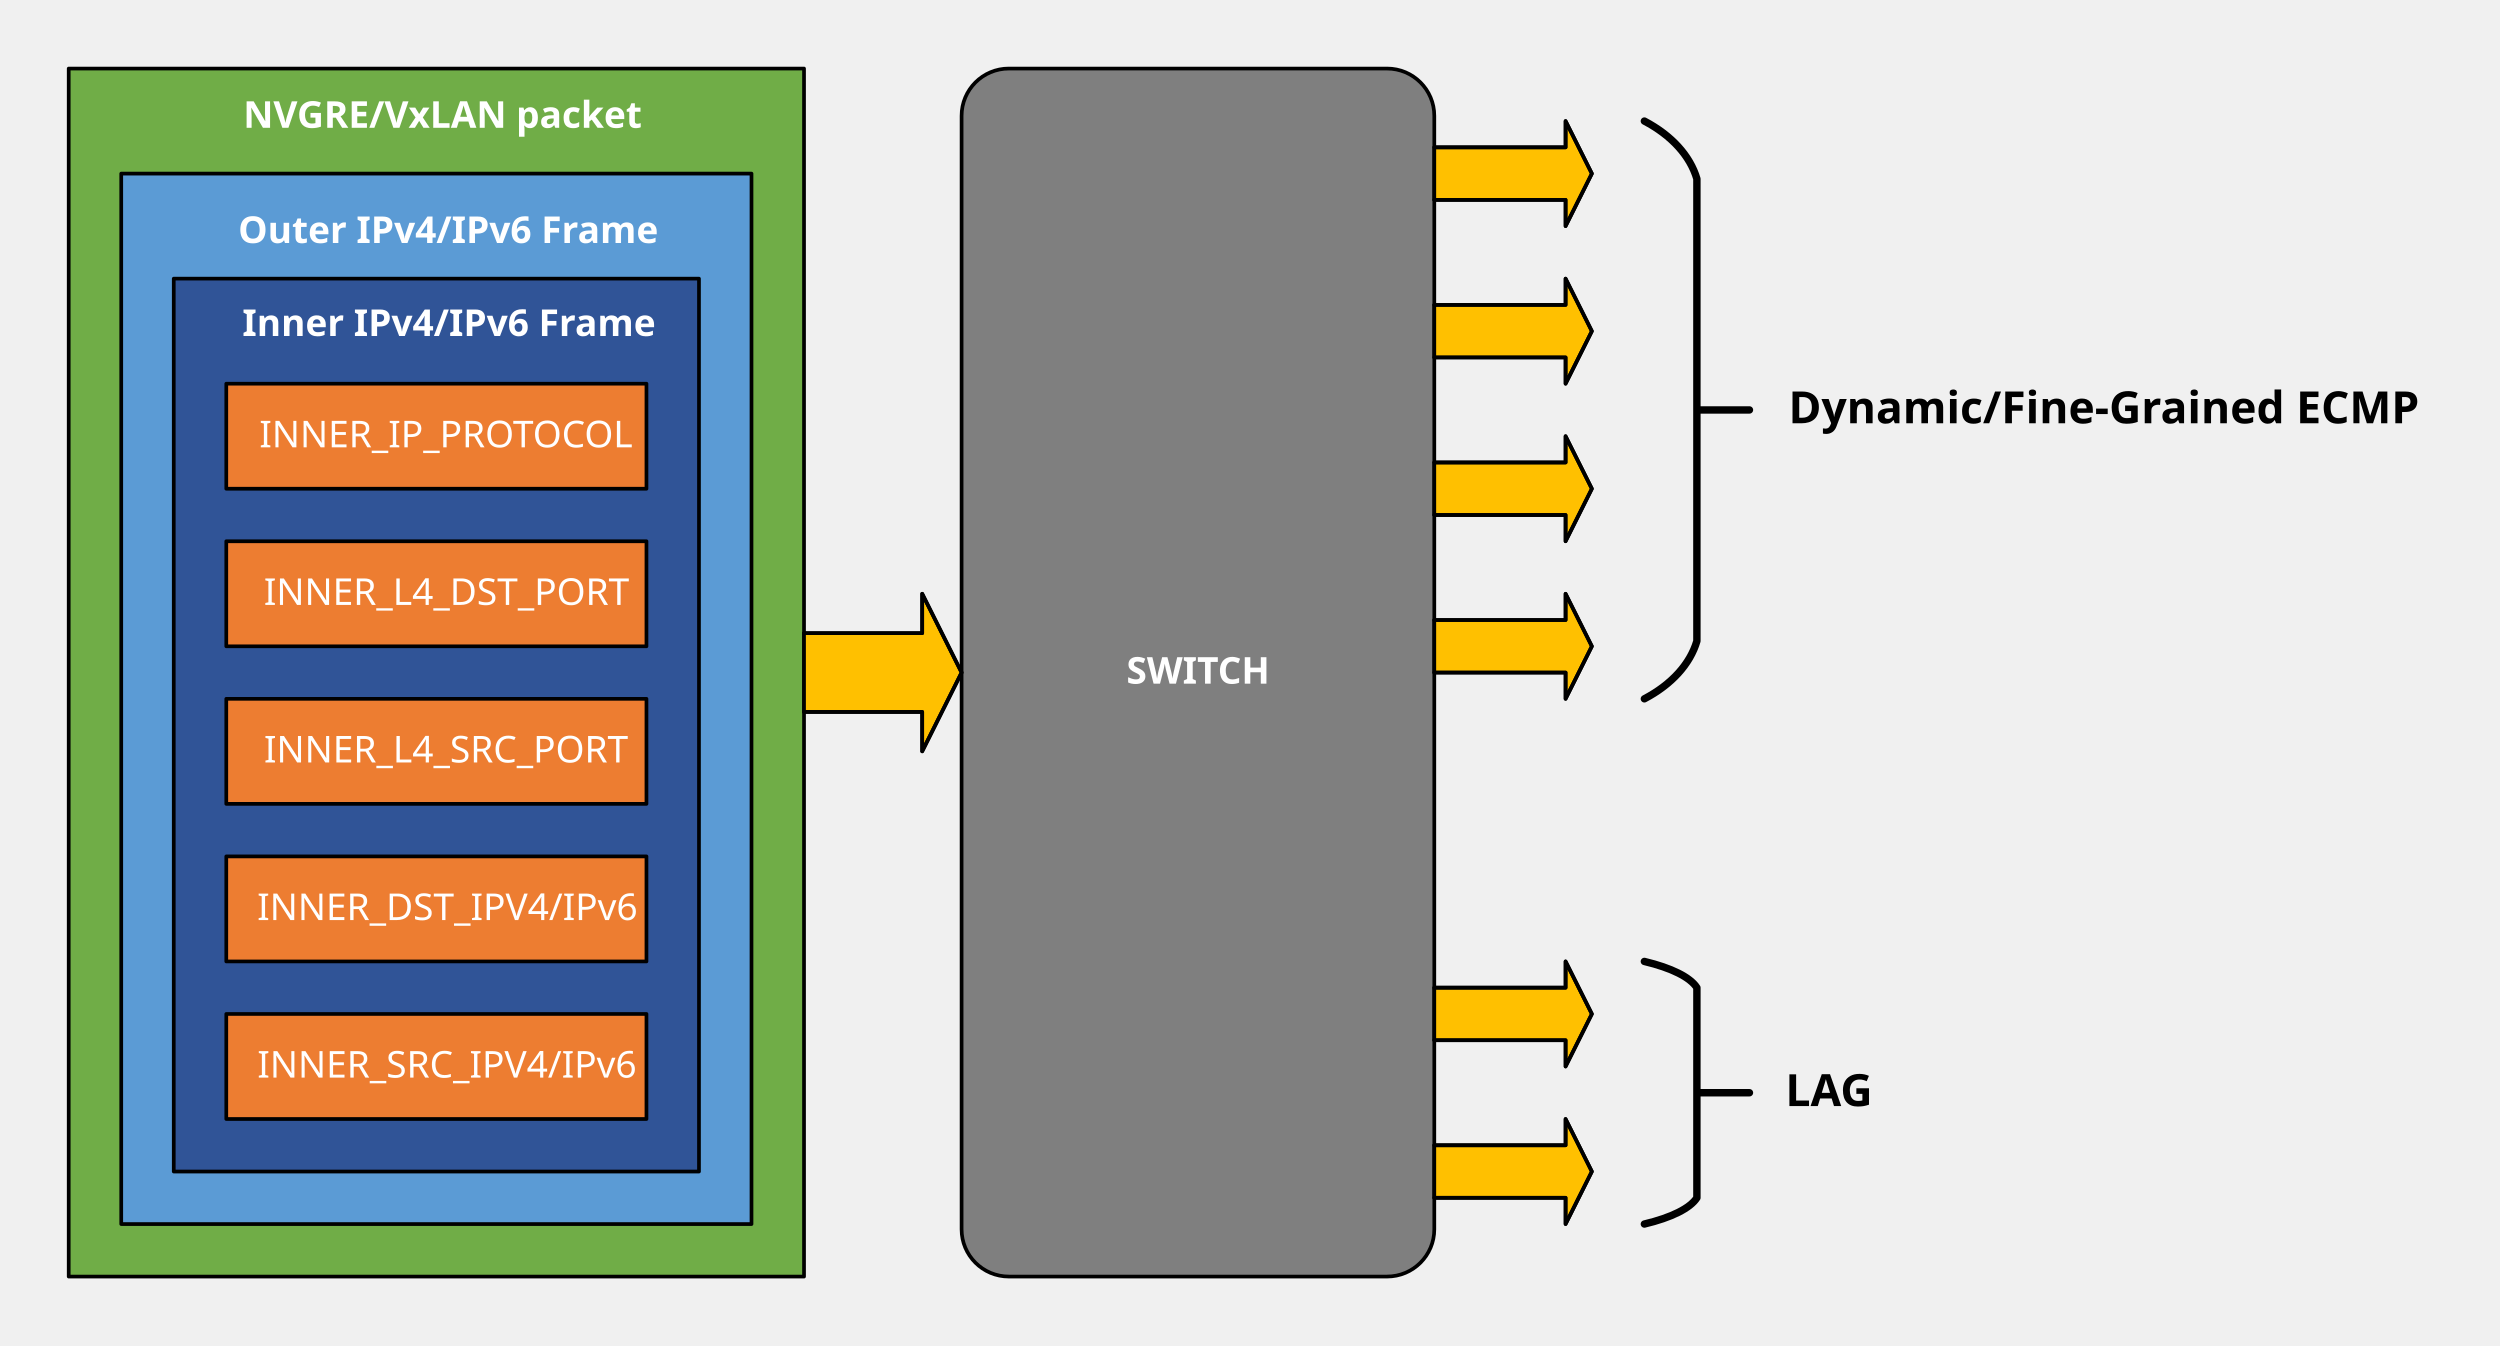
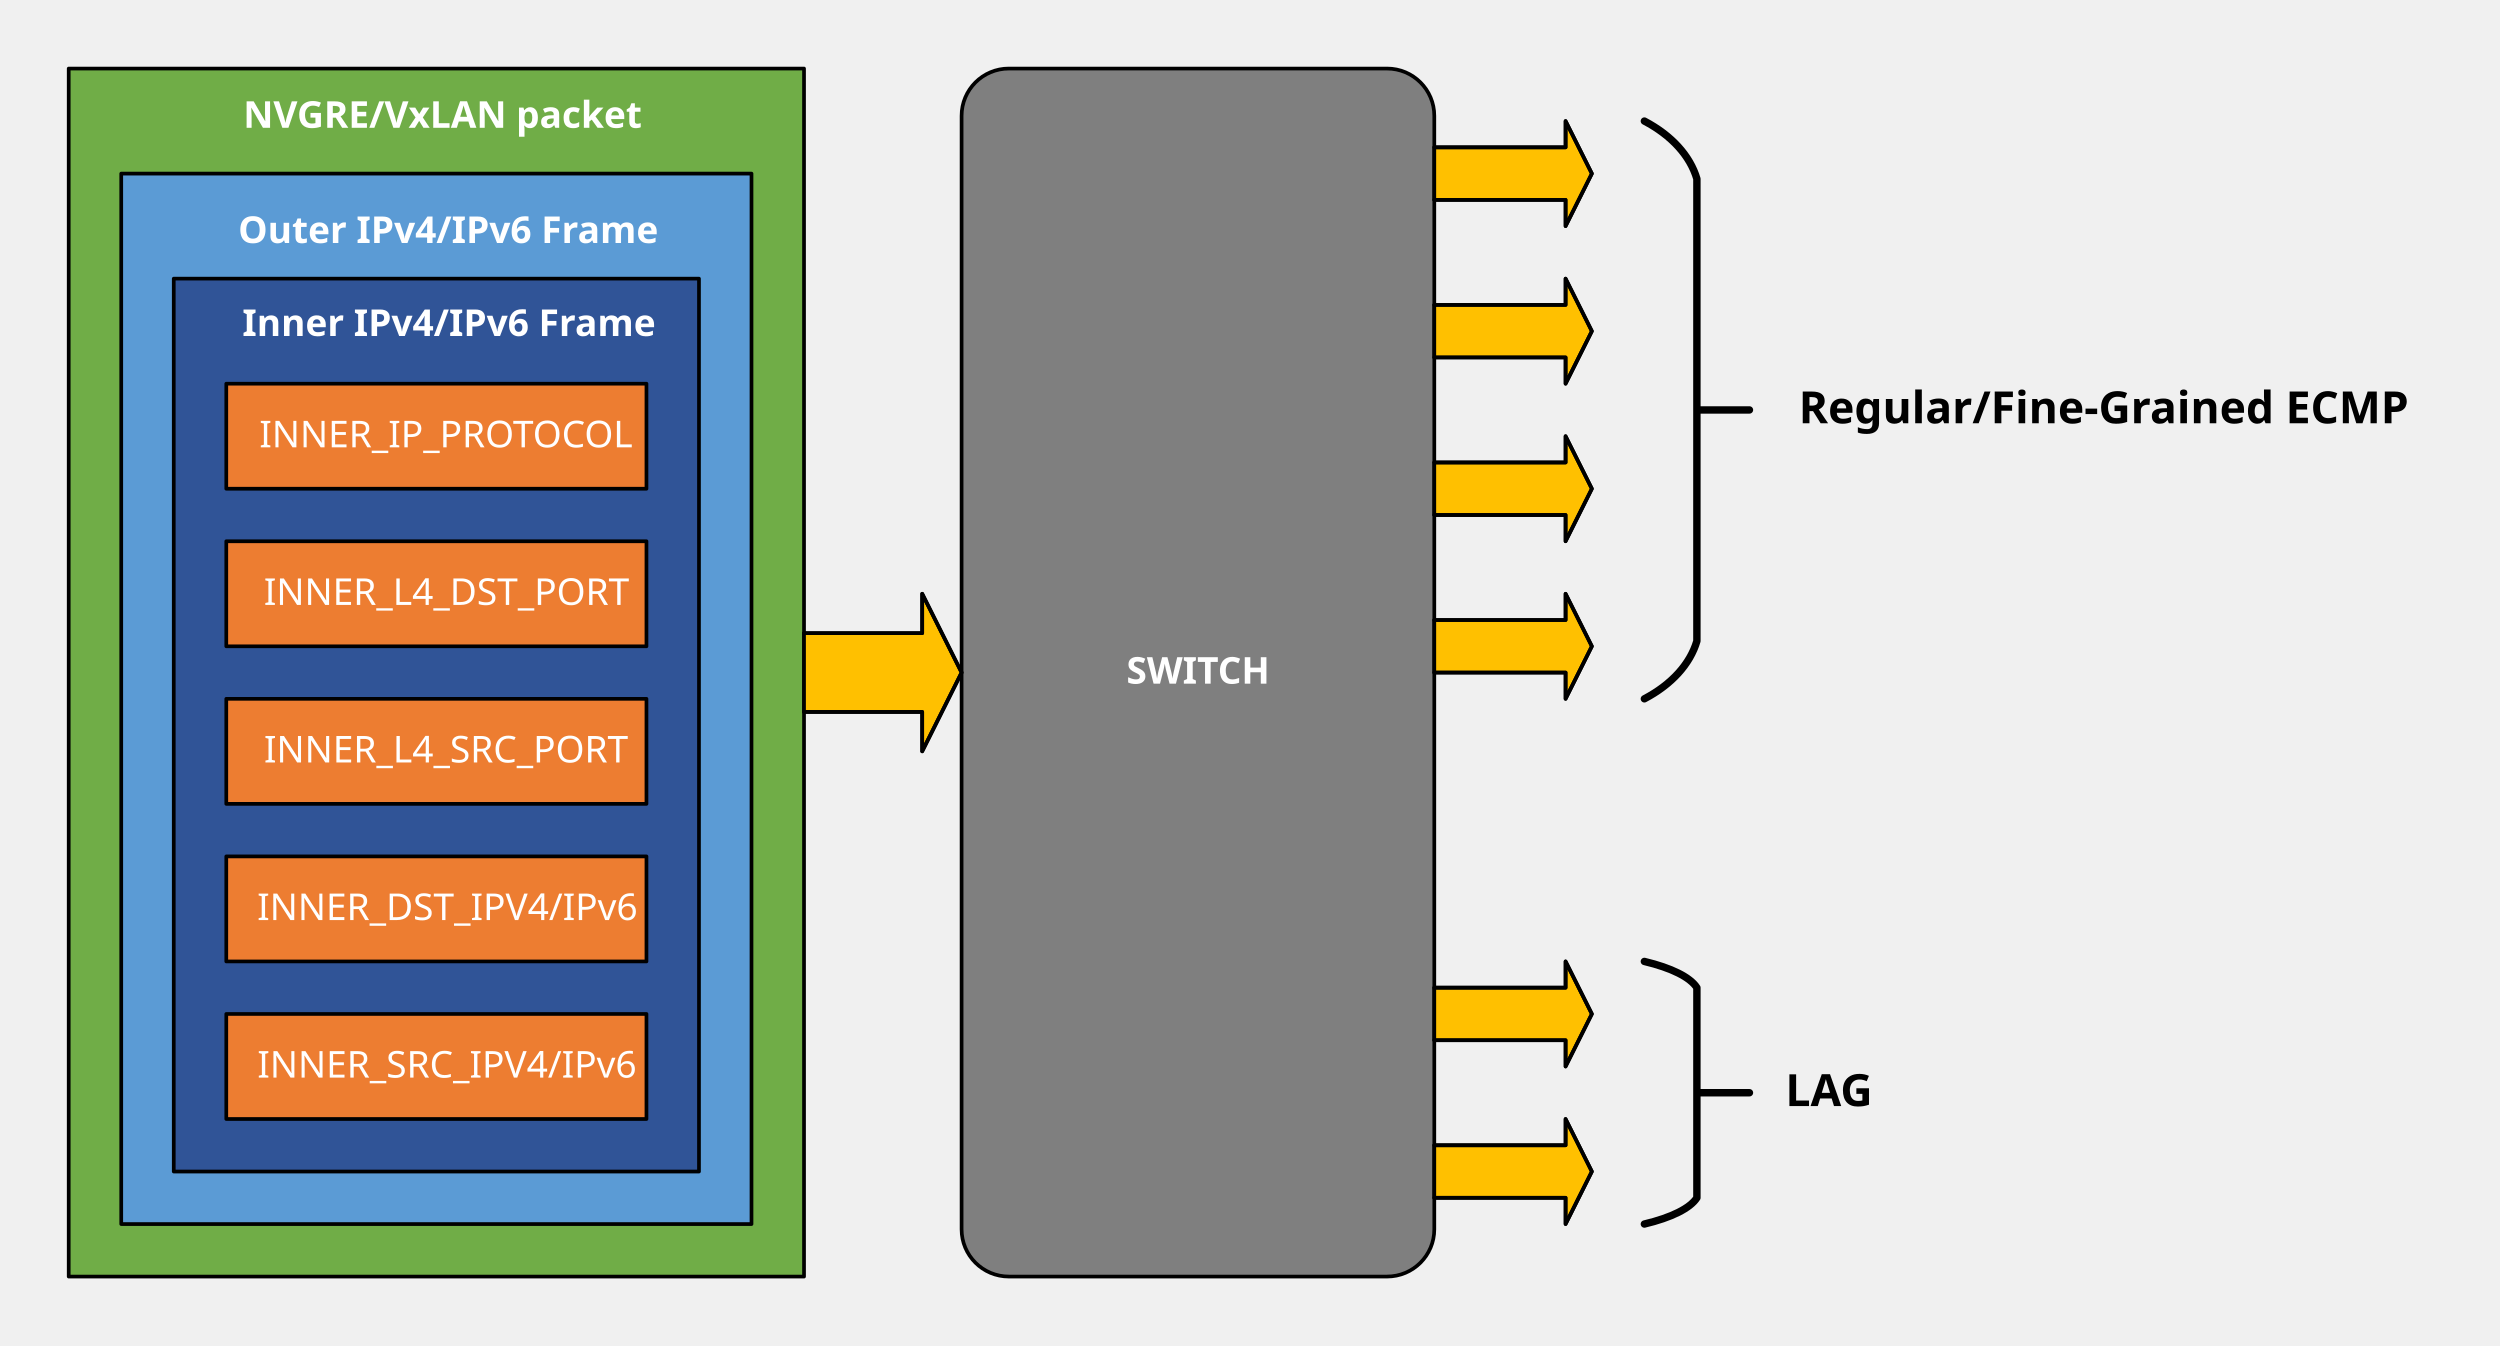
<svg xmlns="http://www.w3.org/2000/svg" width="9.369in" height="5.041in" viewBox="0 0 674.545 362.984" xml:space="preserve" color-interpolation-filters="sRGB" class="st14">
  <style type="text/css">
	
		.st1 {stroke:#000000;stroke-linecap:round;stroke-linejoin:round;stroke-width:2}
		.st2 {fill:#7f7f7f;stroke:#000000;stroke-linecap:round;stroke-linejoin:round;stroke-width:1}
		.st3 {fill:#ffffff;font-family:Segoe UI;font-size:0.833em;font-weight:bold}
		.st4 {fill:none;stroke:none;stroke-linecap:round;stroke-linejoin:round;stroke-width:0.5}
		.st5 {fill:#000000;font-family:Segoe UI;font-size:1em;font-weight:bold}
		.st6 {fill:#70ad47;stroke:#000000;stroke-linecap:round;stroke-linejoin:round;stroke-width:1}
		.st7 {fill:#ffc000}
		.st8 {stroke:#000000;stroke-linecap:round;stroke-linejoin:round;stroke-width:1}
		.st9 {fill:#ffc000;stroke:#000000;stroke-linecap:round;stroke-linejoin:round;stroke-width:1;visibility:hidden}
		.st10 {fill:#5b9bd5;stroke:#000000;stroke-linecap:round;stroke-linejoin:round;stroke-width:1}
		.st11 {fill:#305497;stroke:#000000;stroke-linecap:round;stroke-linejoin:round;stroke-width:1}
		.st12 {fill:#ed7d31;stroke:#000000;stroke-linecap:round;stroke-linejoin:round;stroke-width:1}
		.st13 {fill:#ffffff;font-family:Segoe UI;font-size:0.833em}
		.st14 {fill:none;fill-rule:evenodd;font-size:12px;overflow:visible;stroke-linecap:square;stroke-miterlimit:3}
	
	</style>
  <g>
    <g id="shape1000-1" transform="translate(443.697,-174.406)">
      <path d="M-0 362.98 A37.95 26.091 -180 0 0 14.17 347.39 L14.17 285.03 L28.35 285.03 L14.17 285.03 L14.17 222.67 A37.95        26.091 -180 0 0 0 207.08" class="st1" />
    </g>
    <g id="shape1001-4" transform="translate(259.445,-18.5)">
      <path d="M12.76 362.98 L114.8 362.98 A12.756 12.756 -180 0 0 127.56 350.23 L127.56 49.76 A12.756 12.756 -180 0 0        114.8 37 L12.76 37 A12.756 12.756 -180 0 0 0 49.76 L0 350.23 A12.756 12.756 -180 0 0 12.76 362.98 Z" class="st2" />
      <text x="44.49" y="202.99" class="st3">SWITCH</text>
    </g>
    <g id="shape1002-7" transform="translate(472.043,-174.406)">
      <rect x="0" y="207.079" width="184.252" height="155.906" class="st4" />
-       <text x="10.55" y="288.63" class="st5">Dynamic/Fine-Grained ECMP</text>
+       <text x="13.31" y="288.63" class="st5">Regular/Fine-Grained ECMP</text>
    </g>
    <g id="shape1003-10" transform="translate(443.697,-32.6732)">
      <path d="M-0 362.98 A37.95 11.859 -180 0 0 14.17 355.9 L14.17 327.55 L28.35 327.55 L14.17 327.55 L14.17 299.2 A37.95        11.859 -180 0 0 0 292.12" class="st1" />
    </g>
    <g id="shape1004-13" transform="translate(472.043,-32.6732)">
      <rect x="0" y="292.118" width="42.52" height="70.866" class="st4" />
      <text x="9.71" y="331.15" class="st5">LAG</text>
    </g>
    <g id="shape1005-16" transform="translate(18.5,-18.5)">
      <rect x="0" y="37" width="198.425" height="325.984" class="st6" />
      <text x="47.1" y="52.99" class="st3">NVGRE/VxLAN packet</text>
    </g>
    <g id="group1006-19" transform="translate(216.925,-160.232) rotate(2.98316E-06)">
      <g id="shape1007-20">
        <path d="M0 352.35 L31.89 352.35 L31.89 362.98 L42.52 341.72 L31.89 320.46 L31.89 331.09 L0 331.09 L0 352.35 Z" class="st7" />
        <path d="M0 352.35 L31.89 352.35 L31.89 362.98 L42.52 341.72 L31.89 320.46 L31.89 331.09 L0 331.09" class="st8" />
      </g>
      <g id="shape1008-23">
        <path d="M0 352.35 L31.89 352.35 L31.89 362.98 L42.52 341.72 L31.89 320.46 L31.89 331.09 L0 331.09 L0 352.35" class="st8" />
      </g>
      <g id="shape1009-26" transform="translate(-0.545197,-10.8099)">
        <rect x="0" y="342.084" width="0.24" height="20.9" class="st9" />
      </g>
    </g>
    <g id="shape1010-28" transform="translate(32.6732,-32.6732)">
      <rect x="0" y="79.52" width="170.079" height="283.465" class="st10" />
      <text x="31.56" y="98.25" class="st3">Outer IPv4/IPv6 Frame</text>
    </g>
    <g id="shape1011-31" transform="translate(46.8465,-46.8465)">
      <rect x="0" y="122.039" width="141.732" height="240.945" class="st11" />
      <text x="18.51" y="137.51" class="st3">Inner IPv4/IPv6 Frame</text>
    </g>
    <g id="shape1012-34" transform="translate(61.0197,-231.098)">
      <rect x="0" y="334.638" width="113.386" height="28.346" class="st12" />
      <text x="8.91" y="351.81" class="st13">INNER_IP_PROTOCOL</text>
    </g>
    <g id="shape1013-37" transform="translate(61.0197,-188.579)">
      <rect x="0" y="334.638" width="113.386" height="28.346" class="st12" />
      <text x="10.13" y="351.81" class="st13">INNER_L4_DST_PORT</text>
    </g>
    <g id="shape1014-40" transform="translate(61.0197,-146.059)">
      <rect x="0" y="334.638" width="113.386" height="28.346" class="st12" />
      <text x="10.16" y="351.81" class="st13">INNER_L4_SRC_PORT</text>
    </g>
    <g id="shape1015-43" transform="translate(61.0197,-103.539)">
      <rect x="0" y="334.638" width="113.386" height="28.346" class="st12" />
      <text x="8.33" y="351.81" class="st13">INNER_DST_IPV4/IPv6</text>
    </g>
    <g id="shape1016-46" transform="translate(61.0197,-61.0197)">
      <rect x="0" y="334.638" width="113.386" height="28.346" class="st12" />
      <text x="8.37" y="351.81" class="st13">INNER_SRC_IPV4/IPv6</text>
    </g>
    <g id="group1017-49" transform="translate(387.004,-174.406)">
      <g id="shape1018-50">
        <path d="M0 355.9 L35.43 355.9 L35.43 362.98 L42.52 348.81 L35.43 334.64 L35.43 341.72 L0 341.72 L0 355.9 Z" class="st7" />
        <path d="M0 355.9 L35.43 355.9 L35.43 362.98 L42.52 348.81 L35.43 334.64 L35.43 341.72 L0 341.72" class="st8" />
      </g>
      <g id="shape1019-53">
        <path d="M0 355.9 L35.43 355.9 L35.43 362.98 L42.52 348.81 L35.43 334.64 L35.43 341.72 L0 341.72 L0 355.9" class="st8" />
      </g>
      <g id="shape1020-56" transform="translate(-0.545197,-7.20661)">
        <rect x="0" y="349.051" width="0.24" height="13.933" class="st9" />
      </g>
    </g>
    <g id="group1021-58" transform="translate(387.004,-216.925)">
      <g id="shape1022-59">
        <path d="M0 355.9 L35.43 355.9 L35.43 362.98 L42.52 348.81 L35.43 334.64 L35.43 341.72 L0 341.72 L0 355.9 Z" class="st7" />
        <path d="M0 355.9 L35.43 355.9 L35.43 362.98 L42.52 348.81 L35.43 334.64 L35.43 341.72 L0 341.72" class="st8" />
      </g>
      <g id="shape1023-62">
        <path d="M0 355.9 L35.43 355.9 L35.43 362.98 L42.52 348.81 L35.43 334.64 L35.43 341.72 L0 341.72 L0 355.9" class="st8" />
      </g>
      <g id="shape1024-65" transform="translate(-0.545197,-7.20661)">
        <rect x="0" y="349.051" width="0.24" height="13.933" class="st9" />
      </g>
    </g>
    <g id="group1025-67" transform="translate(387.004,-259.445)">
      <g id="shape1026-68">
        <path d="M0 355.9 L35.43 355.9 L35.43 362.98 L42.52 348.81 L35.43 334.64 L35.43 341.72 L0 341.72 L0 355.9 Z" class="st7" />
        <path d="M0 355.9 L35.43 355.9 L35.43 362.98 L42.52 348.81 L35.43 334.64 L35.43 341.72 L0 341.72" class="st8" />
      </g>
      <g id="shape1027-71">
        <path d="M0 355.9 L35.43 355.9 L35.43 362.98 L42.52 348.81 L35.43 334.64 L35.43 341.72 L0 341.72 L0 355.9" class="st8" />
      </g>
      <g id="shape1028-74" transform="translate(-0.545197,-7.20661)">
        <rect x="0" y="349.051" width="0.24" height="13.933" class="st9" />
      </g>
    </g>
    <g id="group1029-76" transform="translate(387.004,-301.965)">
      <g id="shape1030-77">
        <path d="M0 355.9 L35.43 355.9 L35.43 362.98 L42.52 348.81 L35.43 334.64 L35.43 341.72 L0 341.72 L0 355.9 Z" class="st7" />
        <path d="M0 355.9 L35.43 355.9 L35.43 362.98 L42.52 348.81 L35.43 334.64 L35.43 341.72 L0 341.72" class="st8" />
      </g>
      <g id="shape1031-80">
        <path d="M0 355.9 L35.43 355.9 L35.43 362.98 L42.52 348.81 L35.43 334.64 L35.43 341.72 L0 341.72 L0 355.9" class="st8" />
      </g>
      <g id="shape1032-83" transform="translate(-0.545197,-7.20661)">
        <rect x="0" y="349.051" width="0.24" height="13.933" class="st9" />
      </g>
    </g>
    <g id="group1033-85" transform="translate(387.004,-32.6732)">
      <g id="shape1034-86">
        <path d="M0 355.9 L35.43 355.9 L35.43 362.98 L42.52 348.81 L35.43 334.64 L35.43 341.72 L0 341.72 L0 355.9 Z" class="st7" />
        <path d="M0 355.9 L35.43 355.9 L35.43 362.98 L42.52 348.81 L35.43 334.64 L35.43 341.72 L0 341.72" class="st8" />
      </g>
      <g id="shape1035-89">
        <path d="M0 355.9 L35.43 355.9 L35.43 362.98 L42.52 348.81 L35.43 334.64 L35.43 341.72 L0 341.72 L0 355.9" class="st8" />
      </g>
      <g id="shape1036-92" transform="translate(-0.545197,-7.20661)">
        <rect x="0" y="349.051" width="0.24" height="13.933" class="st9" />
      </g>
    </g>
    <g id="group1037-94" transform="translate(387.004,-75.1929)">
      <g id="shape1038-95">
        <path d="M0 355.9 L35.43 355.9 L35.43 362.98 L42.52 348.81 L35.43 334.64 L35.43 341.72 L0 341.72 L0 355.9 Z" class="st7" />
        <path d="M0 355.9 L35.43 355.9 L35.43 362.98 L42.52 348.81 L35.43 334.64 L35.43 341.72 L0 341.72" class="st8" />
      </g>
      <g id="shape1039-98">
        <path d="M0 355.9 L35.43 355.9 L35.43 362.98 L42.52 348.81 L35.43 334.64 L35.43 341.72 L0 341.72 L0 355.9" class="st8" />
      </g>
      <g id="shape1040-101" transform="translate(-0.545197,-7.20661)">
        <rect x="0" y="349.051" width="0.24" height="13.933" class="st9" />
      </g>
    </g>
  </g>
</svg>
